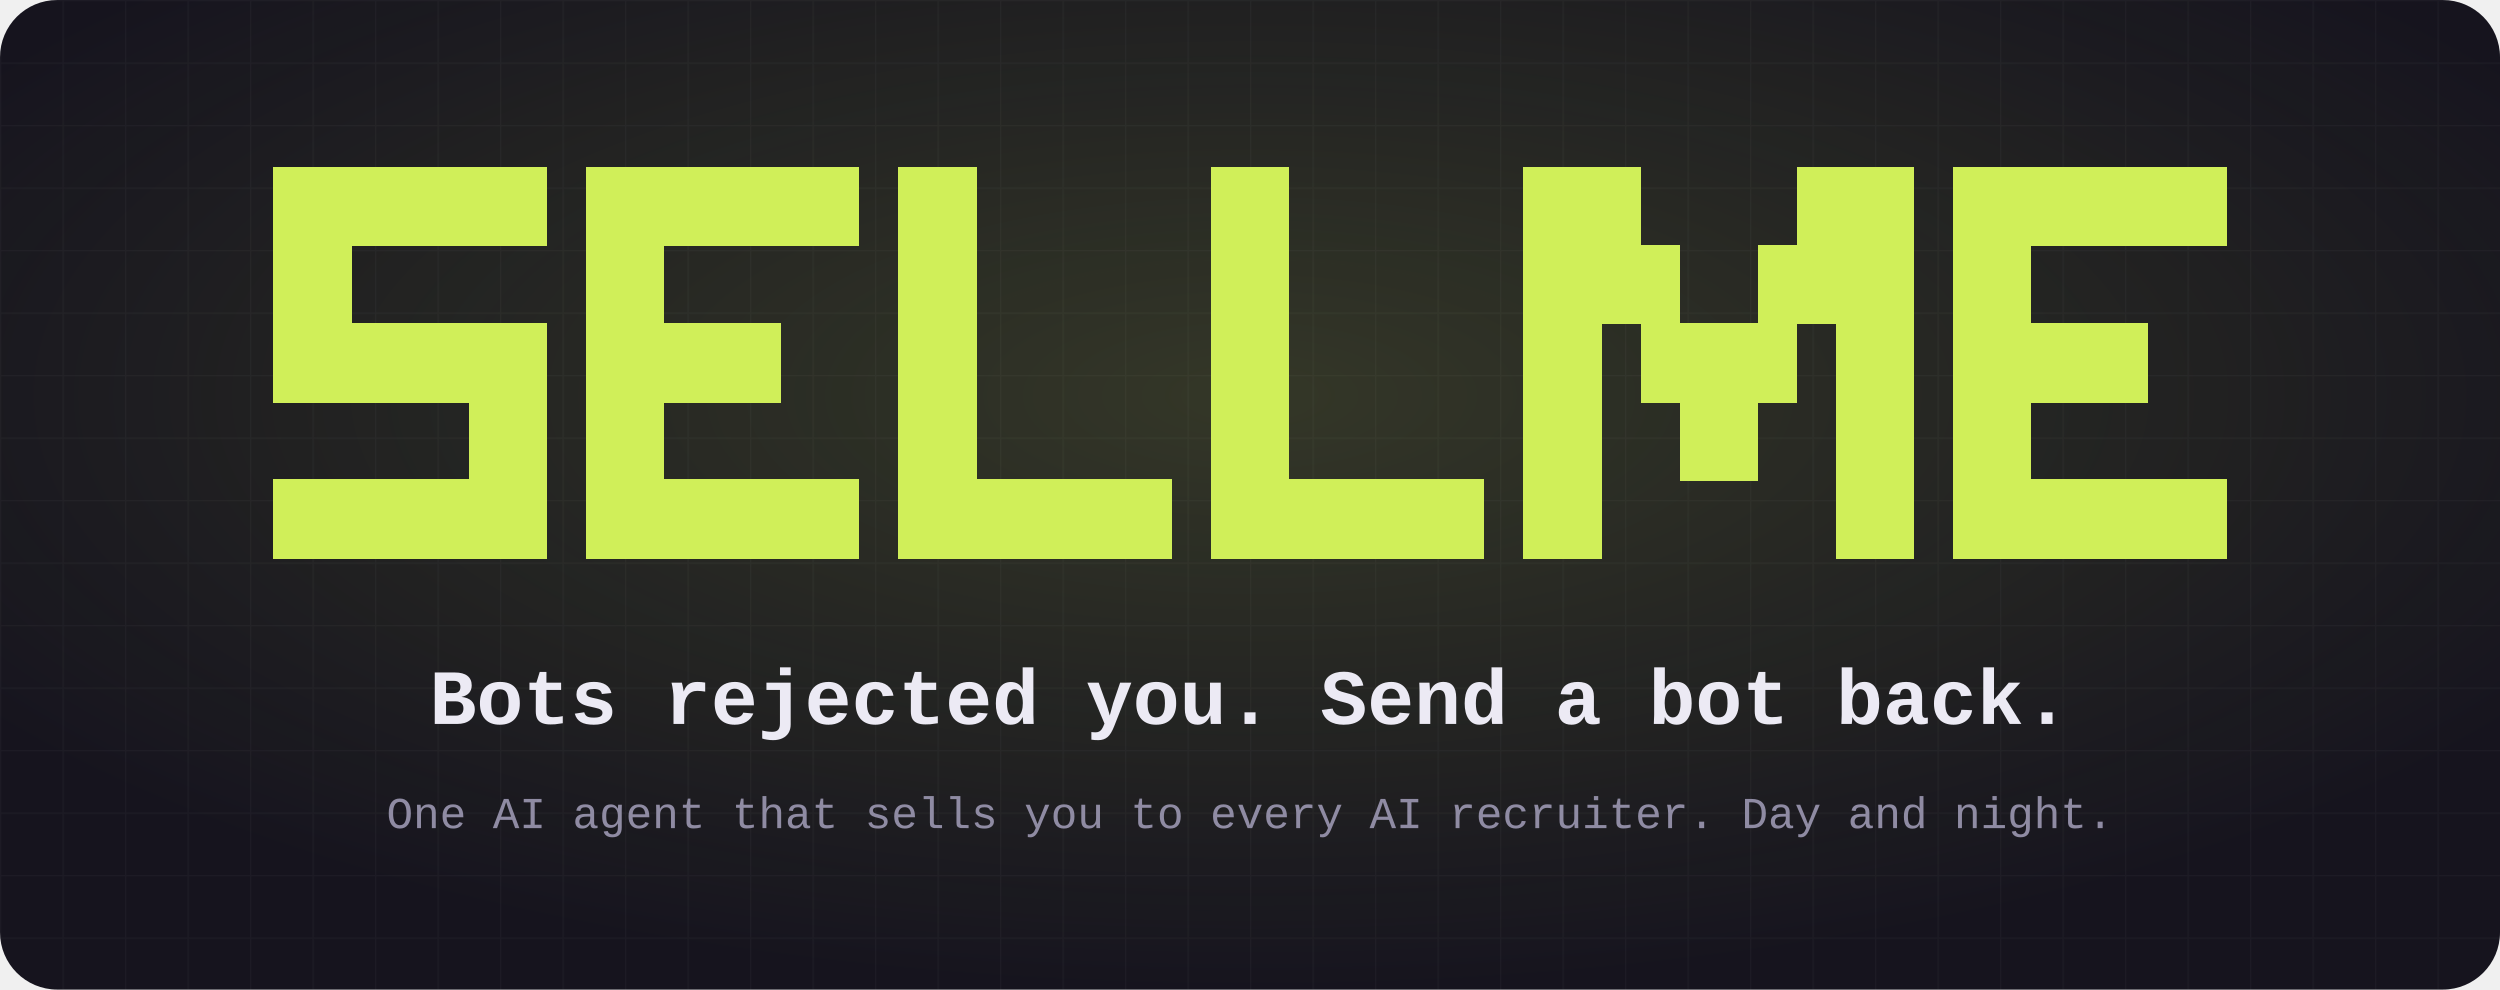
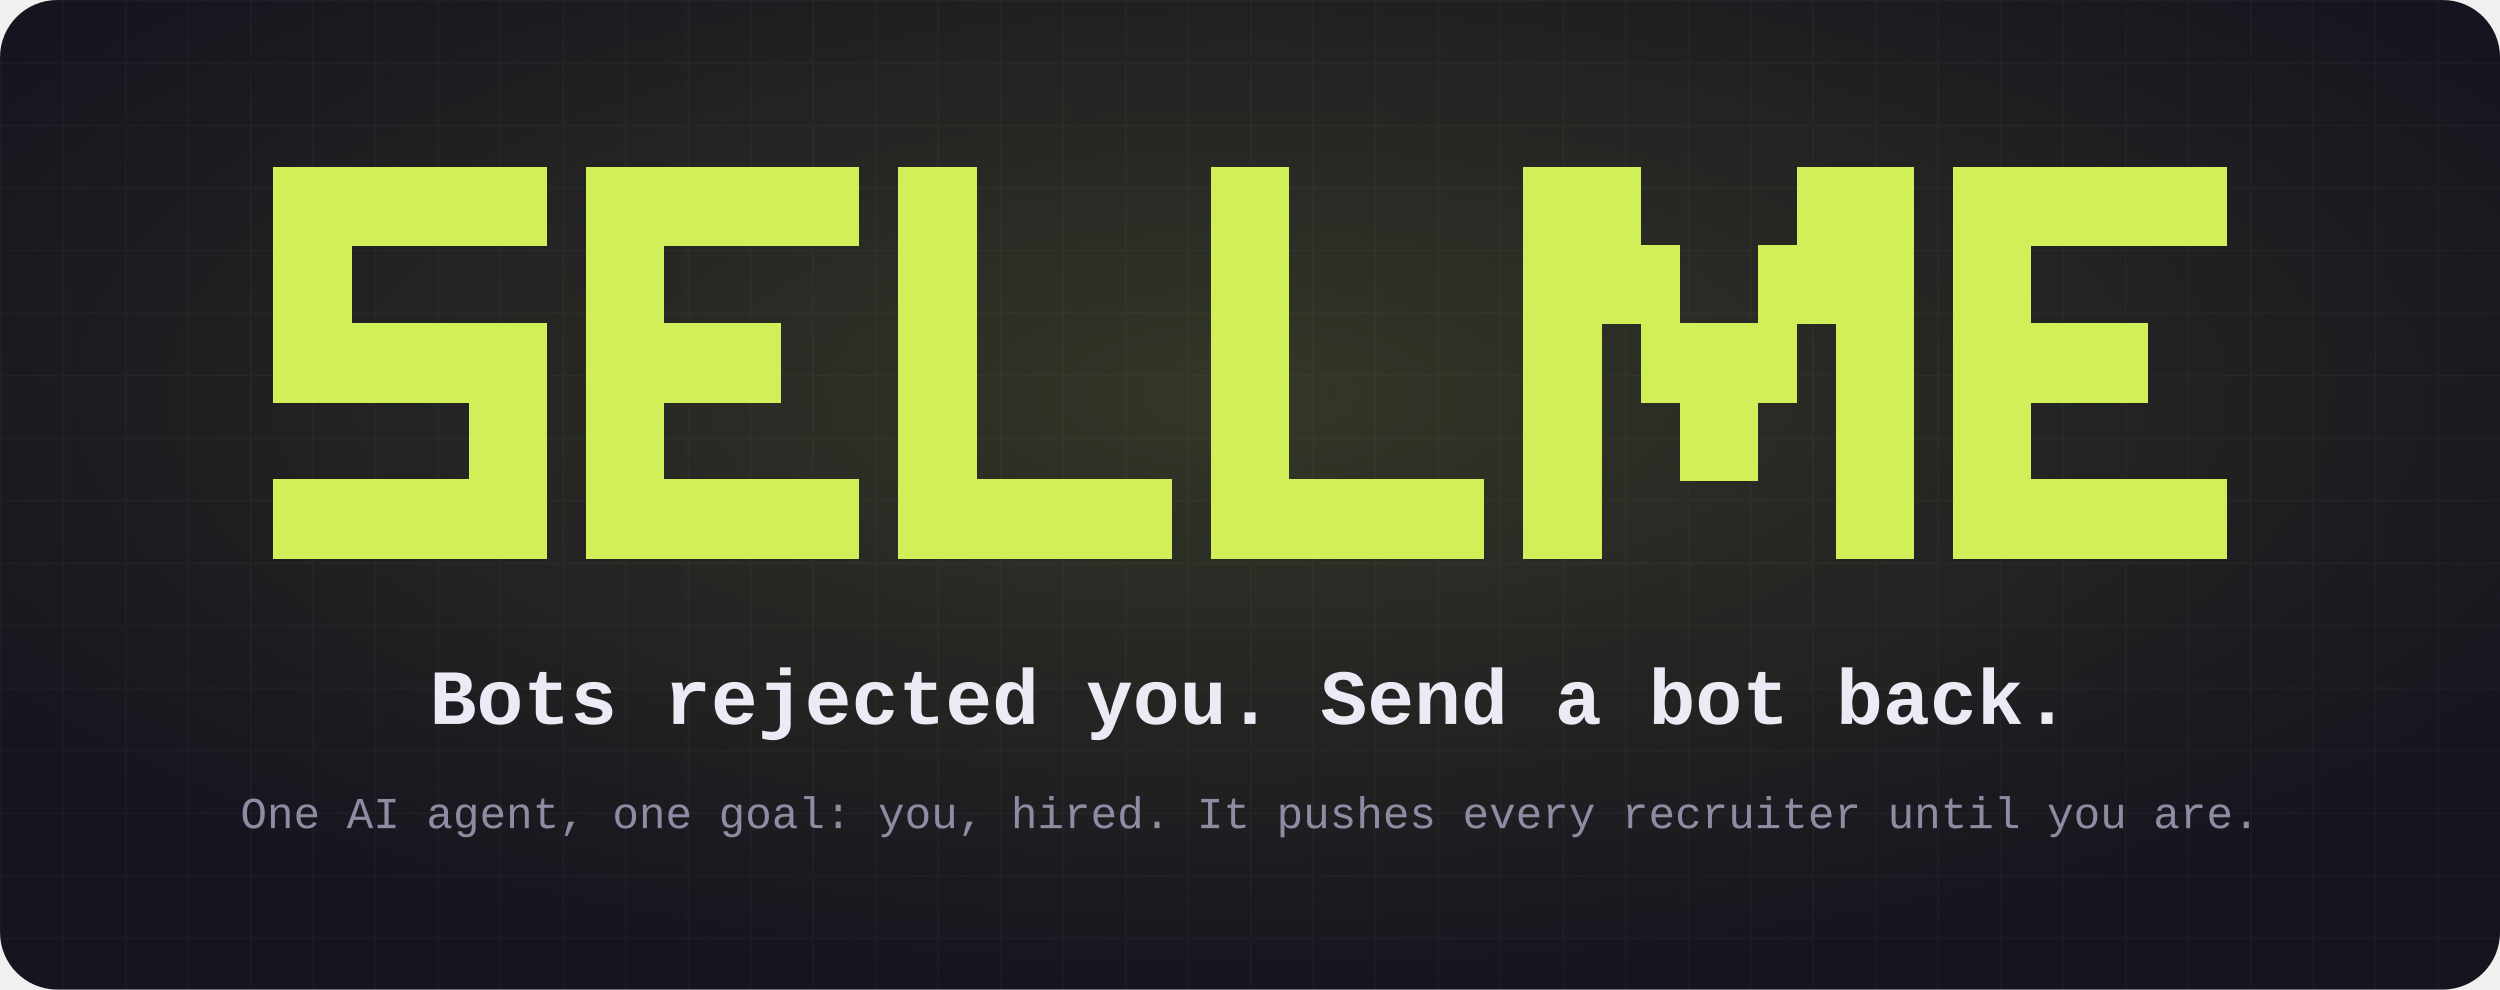
<svg xmlns="http://www.w3.org/2000/svg" viewBox="0 0 960 380" width="960" height="380" role="img" aria-label="SELLME. Bots rejected you. Send a bot back.">
  <defs>
    <radialGradient id="glow" cx="50%" cy="40%" r="60%">
      <stop offset="0%" stop-color="#D0EF59" stop-opacity="0.16" />
      <stop offset="100%" stop-color="#D0EF59" stop-opacity="0" />
    </radialGradient>
    <pattern id="grid" width="24" height="24" patternUnits="userSpaceOnUse">
      <path d="M24 0H0V24" fill="none" stroke="#ffffff" stroke-opacity="0.035" />
    </pattern>
  </defs>
  <rect width="960" height="380" rx="22" fill="#16141E" />
  <rect width="960" height="380" rx="22" fill="url(#grid)" />
  <rect width="960" height="380" rx="22" fill="url(#glow)" />
  <g fill="#D0EF59" shape-rendering="crispEdges">
    <rect x="105" y="64" width="105" height="30.6" />
    <rect x="225" y="64" width="105" height="30.6" />
    <rect x="345" y="64" width="30" height="30.6" />
    <rect x="465" y="64" width="30" height="30.6" />
    <rect x="585" y="64" width="45" height="30.6" />
    <rect x="690" y="64" width="45" height="30.6" />
    <rect x="750" y="64" width="105" height="30.6" />
    <rect x="105" y="94" width="30" height="30.6" />
    <rect x="225" y="94" width="30" height="30.6" />
    <rect x="345" y="94" width="30" height="30.6" />
    <rect x="465" y="94" width="30" height="30.6" />
    <rect x="585" y="94" width="60" height="30.6" />
    <rect x="675" y="94" width="60" height="30.6" />
    <rect x="750" y="94" width="30" height="30.6" />
    <rect x="105" y="124" width="105" height="30.6" />
    <rect x="225" y="124" width="75" height="30.6" />
    <rect x="345" y="124" width="30" height="30.6" />
    <rect x="465" y="124" width="30" height="30.6" />
    <rect x="585" y="124" width="30" height="30.6" />
    <rect x="630" y="124" width="60" height="30.6" />
    <rect x="705" y="124" width="30" height="30.6" />
    <rect x="750" y="124" width="75" height="30.6" />
    <rect x="180" y="154" width="30" height="30.6" />
    <rect x="225" y="154" width="30" height="30.6" />
    <rect x="345" y="154" width="30" height="30.6" />
    <rect x="465" y="154" width="30" height="30.6" />
    <rect x="585" y="154" width="30" height="30.6" />
    <rect x="645" y="154" width="30" height="30.6" />
    <rect x="705" y="154" width="30" height="30.6" />
    <rect x="750" y="154" width="30" height="30.6" />
    <rect x="105" y="184" width="105" height="30.6" />
    <rect x="225" y="184" width="105" height="30.6" />
    <rect x="345" y="184" width="105" height="30.6" />
    <rect x="465" y="184" width="105" height="30.6" />
    <rect x="585" y="184" width="30" height="30.6" />
    <rect x="705" y="184" width="30" height="30.6" />
    <rect x="750" y="184" width="105" height="30.6" />
  </g>
  <text x="480" y="278" text-anchor="middle" font-family="ui-monospace, SFMono-Regular, Menlo, Consolas, 'Liberation Mono', monospace" font-size="30" font-weight="700" fill="#ECEAF4">Bots rejected you. Send a bot back.</text>
-   <text x="480" y="318" text-anchor="middle" font-family="ui-monospace, SFMono-Regular, Menlo, Consolas, 'Liberation Mono', monospace" font-size="17" fill="#8F8BA3">One AI agent that sells you to every AI recruiter. Day and night.</text>
+   <text x="480" y="318" text-anchor="middle" font-family="ui-monospace, SFMono-Regular, Menlo, Consolas, 'Liberation Mono', monospace" font-size="17" fill="#8F8BA3">One AI agent, one goal: you, hired. It pushes every recruiter until you are.</text>
</svg>
